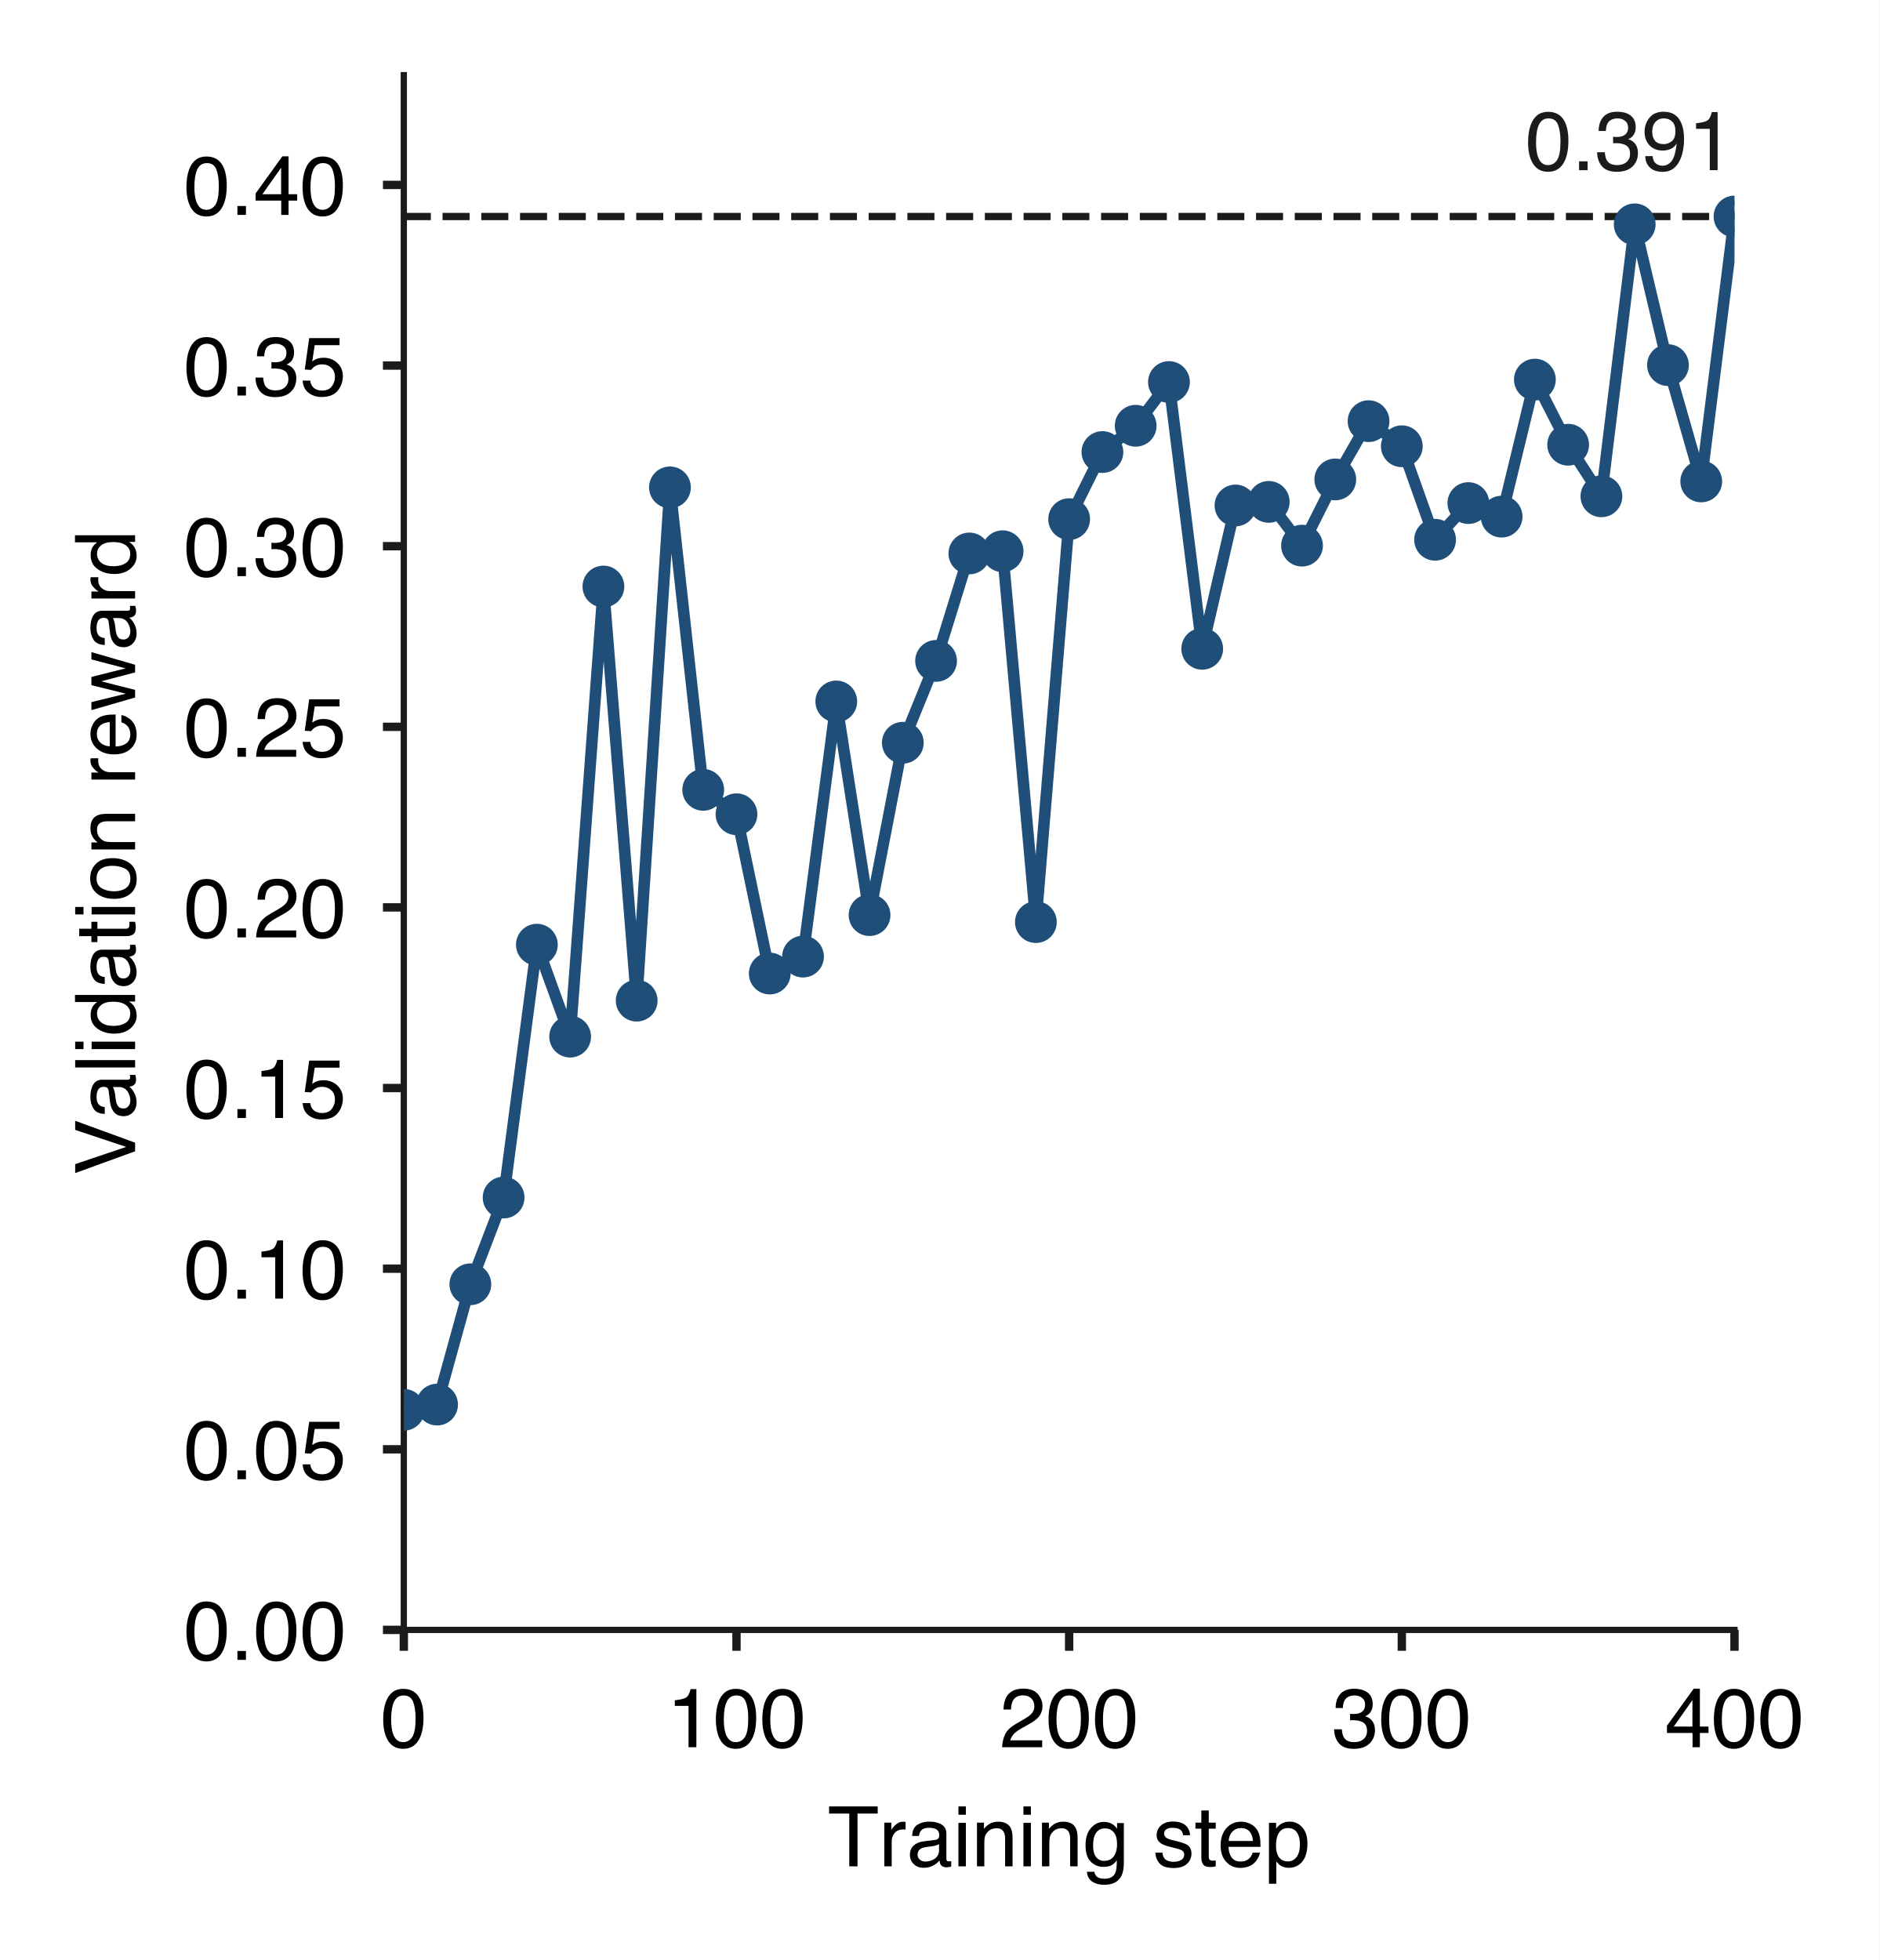
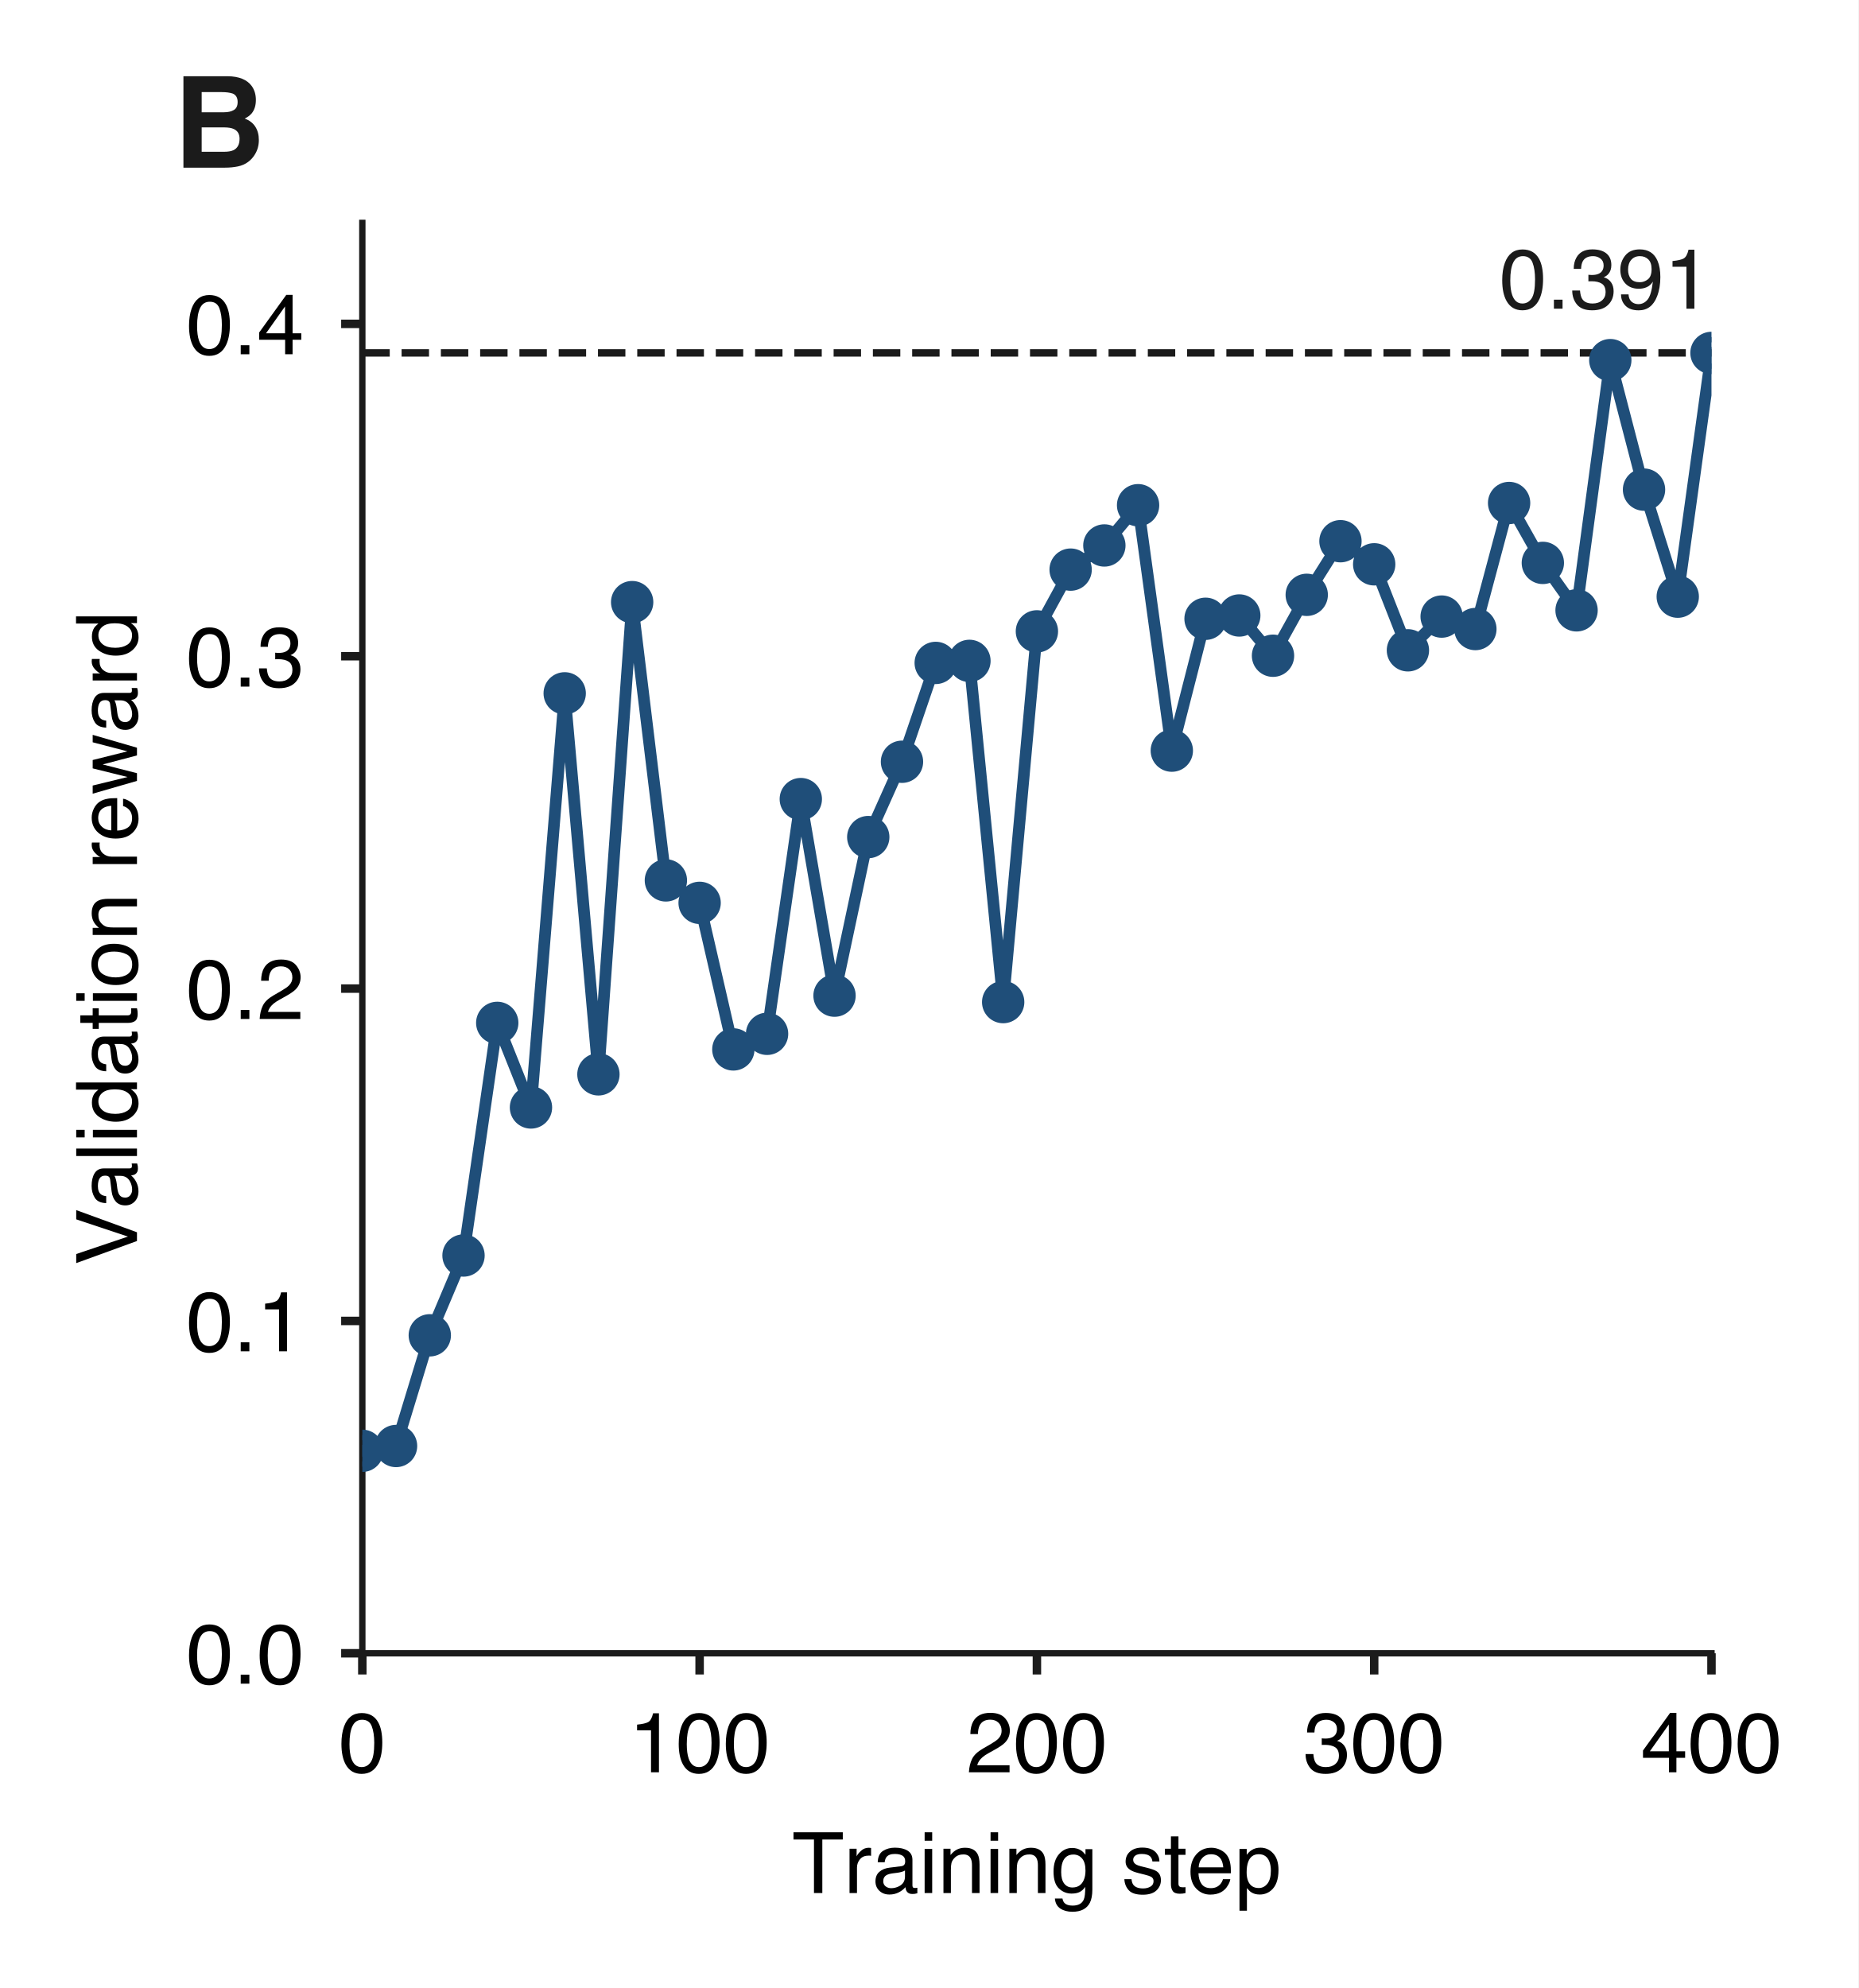
- <svg xmlns="http://www.w3.org/2000/svg" xmlns:xlink="http://www.w3.org/1999/xlink" width="179.993pt" height="187.715pt" viewBox="0 0 179.993 187.715" version="1.1">
+ <svg xmlns="http://www.w3.org/2000/svg" xmlns:xlink="http://www.w3.org/1999/xlink" width="175.544pt" height="187.774pt" viewBox="0 0 175.544 187.774" version="1.1">
  <defs>
    <style type="text/css">*{stroke-linejoin: round; stroke-linecap: butt}</style>
  </defs>
  <g id="figure_1">
    <g id="patch_1">
-       <path d="M 0 187.715  L 179.993 187.715  L 179.993 0  L 0 0  z " style="fill: #ffffff" />
+       <path d="M 0 187.774  L 175.544 187.774  L 175.544 0  L 0 0  z " style="fill: #ffffff" />
    </g>
    <g id="axes_1">
      <g id="patch_2">
-         <path d="M 38.675 156.1  L 166.12 156.1  L 166.12 7.2  L 38.675 7.2  z " style="fill: #ffffff" />
+         <path d="M 34.226 156.159  L 161.671 156.159  L 161.671 21.053  L 34.226 21.053  z " style="fill: #ffffff" />
      </g>
      <g id="matplotlib.axis_1">
        <g id="xtick_1">
          <g id="line2d_1">
            <defs>
-               <path id="m0a6f1e1121" d="M 0 0  L 0 2  " style="stroke: #1b1b1b; stroke-width: 0.8" />
+               <path id="m903386a3cf" d="M 0 0  L 0 2  " style="stroke: #1b1b1b; stroke-width: 0.8" />
            </defs>
            <g>
-               <use xlink:href="#m0a6f1e1121" x="38.675" y="156.1" style="fill: #1b1b1b; stroke: #1b1b1b; stroke-width: 0.8" />
+               <use xlink:href="#m903386a3cf" x="34.226" y="156.159" style="fill: #1b1b1b; stroke: #1b1b1b; stroke-width: 0.8" />
            </g>
          </g>
          <g id="text_1">
-             <g transform="translate(36.45063 167.3388) scale(0.08 -0.08)">
+             <g transform="translate(32.00187 167.3977) scale(0.08 -0.08)">
              <defs>
                <path id="Helvetica-30" d="M 1731 4475  Q 2600 4475 2988 3759  Q 3288 3206 3288 2244  Q 3288 1331 3016 734  Q 2622 -122 1728 -122  Q 922 -122 528 578  Q 200 1163 200 2147  Q 200 2909 397 3456  Q 766 4475 1731 4475  z M 1725 391  Q 2163 391 2422 778  Q 2681 1166 2681 2222  Q 2681 2984 2493 3476  Q 2306 3969 1766 3969  Q 1269 3969 1039 3501  Q 809 3034 809 2125  Q 809 1441 956 1025  Q 1181 391 1725 391  z " transform="scale(0.015625)" />
              </defs>
              <use xlink:href="#Helvetica-30" />
            </g>
          </g>
        </g>
        <g id="xtick_2">
          <g id="line2d_2">
            <g>
-               <use xlink:href="#m0a6f1e1121" x="70.536" y="156.1" style="fill: #1b1b1b; stroke: #1b1b1b; stroke-width: 0.8" />
+               <use xlink:href="#m903386a3cf" x="66.088" y="156.159" style="fill: #1b1b1b; stroke: #1b1b1b; stroke-width: 0.8" />
            </g>
          </g>
          <g id="text_2">
-             <g transform="translate(63.86312 167.3388) scale(0.08 -0.08)">
+             <g transform="translate(59.41437 167.3977) scale(0.08 -0.08)">
              <defs>
                <path id="Helvetica-31" d="M 613 3169  L 613 3600  Q 1222 3659 1462 3798  Q 1703 3938 1822 4456  L 2266 4456  L 2266 0  L 1666 0  L 1666 3169  L 613 3169  z " transform="scale(0.015625)" />
              </defs>
              <use xlink:href="#Helvetica-31" />
              <use xlink:href="#Helvetica-30" transform="translate(55.61523 0)" />
              <use xlink:href="#Helvetica-30" transform="translate(111.2305 0)" />
            </g>
          </g>
        </g>
        <g id="xtick_3">
          <g id="line2d_3">
            <g>
-               <use xlink:href="#m0a6f1e1121" x="102.397" y="156.1" style="fill: #1b1b1b; stroke: #1b1b1b; stroke-width: 0.8" />
+               <use xlink:href="#m903386a3cf" x="97.949" y="156.159" style="fill: #1b1b1b; stroke: #1b1b1b; stroke-width: 0.8" />
            </g>
          </g>
          <g id="text_3">
-             <g transform="translate(95.72437 167.3388) scale(0.08 -0.08)">
+             <g transform="translate(91.27563 167.3977) scale(0.08 -0.08)">
              <defs>
                <path id="Helvetica-32" d="M 200 0  Q 231 578 439 1006  Q 647 1434 1250 1784  L 1850 2131  Q 2253 2366 2416 2531  Q 2672 2791 2672 3125  Q 2672 3516 2437 3745  Q 2203 3975 1813 3975  Q 1234 3975 1013 3538  Q 894 3303 881 2888  L 309 2888  Q 319 3472 525 3841  Q 891 4491 1816 4491  Q 2584 4491 2939 4075  Q 3294 3659 3294 3150  Q 3294 2613 2916 2231  Q 2697 2009 2131 1694  L 1703 1456  Q 1397 1288 1222 1134  Q 909 863 828 531  L 3272 531  L 3272 0  L 200 0  z " transform="scale(0.015625)" />
              </defs>
              <use xlink:href="#Helvetica-32" />
              <use xlink:href="#Helvetica-30" transform="translate(55.61523 0)" />
              <use xlink:href="#Helvetica-30" transform="translate(111.2305 0)" />
            </g>
          </g>
        </g>
        <g id="xtick_4">
          <g id="line2d_4">
            <g>
-               <use xlink:href="#m0a6f1e1121" x="134.259" y="156.1" style="fill: #1b1b1b; stroke: #1b1b1b; stroke-width: 0.8" />
+               <use xlink:href="#m903386a3cf" x="129.81" y="156.159" style="fill: #1b1b1b; stroke: #1b1b1b; stroke-width: 0.8" />
            </g>
          </g>
          <g id="text_4">
-             <g transform="translate(127.5856 167.3388) scale(0.08 -0.08)">
+             <g transform="translate(123.1369 167.3977) scale(0.08 -0.08)">
              <defs>
                <path id="Helvetica-33" d="M 1663 -122  Q 869 -122 511 314  Q 153 750 153 1375  L 741 1375  Q 778 941 903 744  Q 1122 391 1694 391  Q 2138 391 2406 628  Q 2675 866 2675 1241  Q 2675 1703 2392 1887  Q 2109 2072 1606 2072  Q 1550 2072 1492 2070  Q 1434 2069 1375 2066  L 1375 2563  Q 1463 2553 1522 2550  Q 1581 2547 1650 2547  Q 1966 2547 2169 2647  Q 2525 2822 2525 3272  Q 2525 3606 2287 3787  Q 2050 3969 1734 3969  Q 1172 3969 956 3594  Q 838 3388 822 3006  L 266 3006  Q 266 3506 466 3856  Q 809 4481 1675 4481  Q 2359 4481 2734 4176  Q 3109 3872 3109 3294  Q 3109 2881 2888 2625  Q 2750 2466 2531 2375  Q 2884 2278 3082 2001  Q 3281 1725 3281 1325  Q 3281 684 2859 281  Q 2438 -122 1663 -122  z " transform="scale(0.015625)" />
              </defs>
              <use xlink:href="#Helvetica-33" />
              <use xlink:href="#Helvetica-30" transform="translate(55.61523 0)" />
              <use xlink:href="#Helvetica-30" transform="translate(111.2305 0)" />
            </g>
          </g>
        </g>
        <g id="xtick_5">
          <g id="line2d_5">
            <g>
-               <use xlink:href="#m0a6f1e1121" x="166.12" y="156.1" style="fill: #1b1b1b; stroke: #1b1b1b; stroke-width: 0.8" />
+               <use xlink:href="#m903386a3cf" x="161.671" y="156.159" style="fill: #1b1b1b; stroke: #1b1b1b; stroke-width: 0.8" />
            </g>
          </g>
          <g id="text_5">
-             <g transform="translate(159.4469 167.3388) scale(0.08 -0.08)">
+             <g transform="translate(154.9981 167.3977) scale(0.08 -0.08)">
              <defs>
                <path id="Helvetica-34" d="M 2116 1584  L 2116 3613  L 681 1584  L 2116 1584  z M 2125 0  L 2125 1094  L 163 1094  L 163 1644  L 2213 4488  L 2688 4488  L 2688 1584  L 3347 1584  L 3347 1094  L 2688 1094  L 2688 0  L 2125 0  z " transform="scale(0.015625)" />
              </defs>
              <use xlink:href="#Helvetica-34" />
              <use xlink:href="#Helvetica-30" transform="translate(55.61523 0)" />
              <use xlink:href="#Helvetica-30" transform="translate(111.2305 0)" />
            </g>
          </g>
        </g>
        <g id="text_6">
-           <g transform="translate(79.27625 178.745) scale(0.08 -0.08)">
+           <g transform="translate(74.8275 178.804) scale(0.08 -0.08)">
            <defs>
              <path id="Helvetica-54" d="M 3828 4591  L 3828 4044  L 2281 4044  L 2281 0  L 1650 0  L 1650 4044  L 103 4044  L 103 4591  L 3828 4591  z " transform="scale(0.015625)" />
              <path id="Helvetica-72" d="M 428 3347  L 963 3347  L 963 2769  Q 1028 2938 1284 3180  Q 1541 3422 1875 3422  Q 1891 3422 1928 3419  Q 1966 3416 2056 3406  L 2056 2813  Q 2006 2822 1964 2825  Q 1922 2828 1872 2828  Q 1447 2828 1219 2554  Q 991 2281 991 1925  L 991 0  L 428 0  L 428 3347  z " transform="scale(0.015625)" />
              <path id="Helvetica-61" d="M 844 891  Q 844 647 1022 506  Q 1200 366 1444 366  Q 1741 366 2019 503  Q 2488 731 2488 1250  L 2488 1703  Q 2384 1638 2221 1594  Q 2059 1550 1903 1531  L 1563 1488  Q 1256 1447 1103 1359  Q 844 1213 844 891  z M 2206 2028  Q 2400 2053 2466 2191  Q 2503 2266 2503 2406  Q 2503 2694 2298 2823  Q 2094 2953 1713 2953  Q 1272 2953 1088 2716  Q 984 2584 953 2325  L 428 2325  Q 444 2944 830 3186  Q 1216 3428 1725 3428  Q 2316 3428 2684 3203  Q 3050 2978 3050 2503  L 3050 575  Q 3050 488 3086 434  Q 3122 381 3238 381  Q 3275 381 3322 386  Q 3369 391 3422 400  L 3422 -16  Q 3291 -53 3222 -62  Q 3153 -72 3034 -72  Q 2744 -72 2613 134  Q 2544 244 2516 444  Q 2344 219 2022 53  Q 1700 -113 1313 -113  Q 847 -113 551 170  Q 256 453 256 878  Q 256 1344 547 1600  Q 838 1856 1309 1916  L 2206 2028  z M 1741 3428  L 1741 3428  z " transform="scale(0.015625)" />
              <path id="Helvetica-69" d="M 413 3331  L 984 3331  L 984 0  L 413 0  L 413 3331  z M 413 4591  L 984 4591  L 984 3953  L 413 3953  L 413 4591  z " transform="scale(0.015625)" />
              <path id="Helvetica-6e" d="M 413 3347  L 947 3347  L 947 2872  Q 1184 3166 1450 3294  Q 1716 3422 2041 3422  Q 2753 3422 3003 2925  Q 3141 2653 3141 2147  L 3141 0  L 2569 0  L 2569 2109  Q 2569 2416 2478 2603  Q 2328 2916 1934 2916  Q 1734 2916 1606 2875  Q 1375 2806 1200 2600  Q 1059 2434 1017 2257  Q 975 2081 975 1753  L 975 0  L 413 0  L 413 3347  z M 1734 3428  L 1734 3428  z " transform="scale(0.015625)" />
              <path id="Helvetica-67" d="M 1594 3406  Q 1988 3406 2281 3213  Q 2441 3103 2606 2894  L 2606 3316  L 3125 3316  L 3125 272  Q 3125 -366 2938 -734  Q 2588 -1416 1616 -1416  Q 1075 -1416 706 -1173  Q 338 -931 294 -416  L 866 -416  Q 906 -641 1028 -763  Q 1219 -950 1628 -950  Q 2275 -950 2475 -494  Q 2594 -225 2584 466  Q 2416 209 2178 84  Q 1941 -41 1550 -41  Q 1006 -41 598 345  Q 191 731 191 1622  Q 191 2463 602 2934  Q 1013 3406 1594 3406  z M 2606 1688  Q 2606 2309 2350 2609  Q 2094 2909 1697 2909  Q 1103 2909 884 2353  Q 769 2056 769 1575  Q 769 1009 998 714  Q 1228 419 1616 419  Q 2222 419 2469 966  Q 2606 1275 2606 1688  z M 1659 3428  L 1659 3428  z " transform="scale(0.015625)" />
              <path id="Helvetica-20" transform="scale(0.015625)" />
              <path id="Helvetica-73" d="M 747 1050  Q 772 769 888 619  Q 1100 347 1625 347  Q 1938 347 2175 483  Q 2413 619 2413 903  Q 2413 1119 2222 1231  Q 2100 1300 1741 1391  L 1294 1503  Q 866 1609 663 1741  Q 300 1969 300 2372  Q 300 2847 642 3140  Q 984 3434 1563 3434  Q 2319 3434 2653 2991  Q 2863 2709 2856 2384  L 2325 2384  Q 2309 2575 2191 2731  Q 1997 2953 1519 2953  Q 1200 2953 1036 2831  Q 872 2709 872 2509  Q 872 2291 1088 2159  Q 1213 2081 1456 2022  L 1828 1931  Q 2434 1784 2641 1647  Q 2969 1431 2969 969  Q 2969 522 2630 197  Q 2291 -128 1597 -128  Q 850 -128 539 211  Q 228 550 206 1050  L 747 1050  z M 1578 3428  L 1578 3428  z " transform="scale(0.015625)" />
              <path id="Helvetica-74" d="M 525 4281  L 1094 4281  L 1094 3347  L 1628 3347  L 1628 2888  L 1094 2888  L 1094 703  Q 1094 528 1213 469  Q 1278 434 1431 434  Q 1472 434 1519 436  Q 1566 438 1628 444  L 1628 0  Q 1531 -28 1426 -40  Q 1322 -53 1200 -53  Q 806 -53 665 148  Q 525 350 525 672  L 525 2888  L 72 2888  L 72 3347  L 525 3347  L 525 4281  z " transform="scale(0.015625)" />
              <path id="Helvetica-65" d="M 1806 3422  Q 2163 3422 2497 3255  Q 2831 3088 3006 2822  Q 3175 2569 3231 2231  Q 3281 2000 3281 1494  L 828 1494  Q 844 984 1069 676  Q 1294 369 1766 369  Q 2206 369 2469 659  Q 2619 828 2681 1050  L 3234 1050  Q 3213 866 3089 639  Q 2966 413 2813 269  Q 2556 19 2178 -69  Q 1975 -119 1719 -119  Q 1094 -119 659 336  Q 225 791 225 1609  Q 225 2416 662 2919  Q 1100 3422 1806 3422  z M 2703 1941  Q 2669 2306 2544 2525  Q 2313 2931 1772 2931  Q 1384 2931 1121 2651  Q 859 2372 844 1941  L 2703 1941  z M 1753 3428  L 1753 3428  z " transform="scale(0.015625)" />
              <path id="Helvetica-70" d="M 1825 378  Q 2219 378 2480 708  Q 2741 1038 2741 1694  Q 2741 2094 2625 2381  Q 2406 2934 1825 2934  Q 1241 2934 1025 2350  Q 909 2038 909 1556  Q 909 1169 1025 897  Q 1244 378 1825 378  z M 369 3331  L 916 3331  L 916 2888  Q 1084 3116 1284 3241  Q 1569 3428 1953 3428  Q 2522 3428 2919 2992  Q 3316 2556 3316 1747  Q 3316 653 2744 184  Q 2381 -113 1900 -113  Q 1522 -113 1266 53  Q 1116 147 931 375  L 931 -1334  L 369 -1334  L 369 3331  z " transform="scale(0.015625)" />
            </defs>
            <use xlink:href="#Helvetica-54" />
            <use xlink:href="#Helvetica-72" transform="translate(61.08398 0)" />
            <use xlink:href="#Helvetica-61" transform="translate(94.38477 0)" />
            <use xlink:href="#Helvetica-69" transform="translate(150 0)" />
            <use xlink:href="#Helvetica-6e" transform="translate(172.2168 0)" />
            <use xlink:href="#Helvetica-69" transform="translate(227.832 0)" />
            <use xlink:href="#Helvetica-6e" transform="translate(250.0488 0)" />
            <use xlink:href="#Helvetica-67" transform="translate(305.6641 0)" />
            <use xlink:href="#Helvetica-20" transform="translate(361.2793 0)" />
            <use xlink:href="#Helvetica-73" transform="translate(389.0625 0)" />
            <use xlink:href="#Helvetica-74" transform="translate(439.0625 0)" />
            <use xlink:href="#Helvetica-65" transform="translate(466.8457 0)" />
            <use xlink:href="#Helvetica-70" transform="translate(522.4609 0)" />
          </g>
        </g>
      </g>
      <g id="matplotlib.axis_2">
        <g id="ytick_1">
          <g id="line2d_6">
            <defs>
-               <path id="mde121820b9" d="M 0 0  L -2 0  " style="stroke: #1b1b1b; stroke-width: 0.8" />
+               <path id="mbe81d7a7d0" d="M 0 0  L -2 0  " style="stroke: #1b1b1b; stroke-width: 0.8" />
            </defs>
            <g>
-               <use xlink:href="#mde121820b9" x="38.675" y="156.1" style="fill: #1b1b1b; stroke: #1b1b1b; stroke-width: 0.8" />
+               <use xlink:href="#mbe81d7a7d0" x="34.226" y="156.159" style="fill: #1b1b1b; stroke: #1b1b1b; stroke-width: 0.8" />
            </g>
          </g>
          <g id="text_7">
-             <g transform="translate(17.60625 158.9694) scale(0.08 -0.08)">
+             <g transform="translate(17.60625 159.0284) scale(0.08 -0.08)">
              <defs>
                <path id="Helvetica-2e" d="M 547 681  L 1200 681  L 1200 0  L 547 0  L 547 681  z " transform="scale(0.015625)" />
              </defs>
              <use xlink:href="#Helvetica-30" />
              <use xlink:href="#Helvetica-2e" transform="translate(55.61523 0)" />
              <use xlink:href="#Helvetica-30" transform="translate(83.39844 0)" />
-               <use xlink:href="#Helvetica-30" transform="translate(139.0137 0)" />
            </g>
          </g>
        </g>
        <g id="ytick_2">
          <g id="line2d_7">
            <g>
-               <use xlink:href="#mde121820b9" x="38.675" y="138.802" style="fill: #1b1b1b; stroke: #1b1b1b; stroke-width: 0.8" />
+               <use xlink:href="#mbe81d7a7d0" x="34.226" y="124.767" style="fill: #1b1b1b; stroke: #1b1b1b; stroke-width: 0.8" />
            </g>
          </g>
          <g id="text_8">
-             <g transform="translate(17.60625 141.6709) scale(0.08 -0.08)">
-               <defs>
-                 <path id="Helvetica-35" d="M 791 1141  Q 847 659 1238 475  Q 1438 381 1700 381  Q 2200 381 2440 700  Q 2681 1019 2681 1406  Q 2681 1875 2395 2131  Q 2109 2388 1709 2388  Q 1419 2388 1211 2275  Q 1003 2163 856 1963  L 369 1991  L 709 4400  L 3034 4400  L 3034 3856  L 1131 3856  L 941 2613  Q 1097 2731 1238 2791  Q 1488 2894 1816 2894  Q 2431 2894 2859 2497  Q 3288 2100 3288 1491  Q 3288 856 2895 371  Q 2503 -113 1644 -113  Q 1097 -113 676 195  Q 256 503 206 1141  L 791 1141  z " transform="scale(0.015625)" />
-               </defs>
-               <use xlink:href="#Helvetica-30" />
-               <use xlink:href="#Helvetica-2e" transform="translate(55.61523 0)" />
-               <use xlink:href="#Helvetica-30" transform="translate(83.39844 0)" />
-               <use xlink:href="#Helvetica-35" transform="translate(139.0137 0)" />
+             <g transform="translate(17.60625 127.6364) scale(0.08 -0.08)">
+               <use xlink:href="#Helvetica-30" />
+               <use xlink:href="#Helvetica-2e" transform="translate(55.61523 0)" />
+               <use xlink:href="#Helvetica-31" transform="translate(83.39844 0)" />
            </g>
          </g>
        </g>
        <g id="ytick_3">
          <g id="line2d_8">
            <g>
-               <use xlink:href="#mde121820b9" x="38.675" y="121.503" style="fill: #1b1b1b; stroke: #1b1b1b; stroke-width: 0.8" />
+               <use xlink:href="#mbe81d7a7d0" x="34.226" y="93.375" style="fill: #1b1b1b; stroke: #1b1b1b; stroke-width: 0.8" />
            </g>
          </g>
          <g id="text_9">
-             <g transform="translate(17.60625 124.3725) scale(0.08 -0.08)">
-               <use xlink:href="#Helvetica-30" />
-               <use xlink:href="#Helvetica-2e" transform="translate(55.61523 0)" />
-               <use xlink:href="#Helvetica-31" transform="translate(83.39844 0)" />
-               <use xlink:href="#Helvetica-30" transform="translate(139.0137 0)" />
+             <g transform="translate(17.60625 96.2445) scale(0.08 -0.08)">
+               <use xlink:href="#Helvetica-30" />
+               <use xlink:href="#Helvetica-2e" transform="translate(55.61523 0)" />
+               <use xlink:href="#Helvetica-32" transform="translate(83.39844 0)" />
            </g>
          </g>
        </g>
        <g id="ytick_4">
          <g id="line2d_9">
            <g>
-               <use xlink:href="#mde121820b9" x="38.675" y="104.205" style="fill: #1b1b1b; stroke: #1b1b1b; stroke-width: 0.8" />
+               <use xlink:href="#mbe81d7a7d0" x="34.226" y="61.983" style="fill: #1b1b1b; stroke: #1b1b1b; stroke-width: 0.8" />
            </g>
          </g>
          <g id="text_10">
-             <g transform="translate(17.60625 107.074) scale(0.08 -0.08)">
-               <use xlink:href="#Helvetica-30" />
-               <use xlink:href="#Helvetica-2e" transform="translate(55.61523 0)" />
-               <use xlink:href="#Helvetica-31" transform="translate(83.39844 0)" />
-               <use xlink:href="#Helvetica-35" transform="translate(139.0137 0)" />
+             <g transform="translate(17.60625 64.85257) scale(0.08 -0.08)">
+               <use xlink:href="#Helvetica-30" />
+               <use xlink:href="#Helvetica-2e" transform="translate(55.61523 0)" />
+               <use xlink:href="#Helvetica-33" transform="translate(83.39844 0)" />
            </g>
          </g>
        </g>
        <g id="ytick_5">
          <g id="line2d_10">
            <g>
-               <use xlink:href="#mde121820b9" x="38.675" y="86.906" style="fill: #1b1b1b; stroke: #1b1b1b; stroke-width: 0.8" />
+               <use xlink:href="#mbe81d7a7d0" x="34.226" y="30.591" style="fill: #1b1b1b; stroke: #1b1b1b; stroke-width: 0.8" />
            </g>
          </g>
          <g id="text_11">
-             <g transform="translate(17.60625 89.77555) scale(0.08 -0.08)">
-               <use xlink:href="#Helvetica-30" />
-               <use xlink:href="#Helvetica-2e" transform="translate(55.61523 0)" />
-               <use xlink:href="#Helvetica-32" transform="translate(83.39844 0)" />
-               <use xlink:href="#Helvetica-30" transform="translate(139.0137 0)" />
-             </g>
-           </g>
-         </g>
-         <g id="ytick_6">
-           <g id="line2d_11">
-             <g>
-               <use xlink:href="#mde121820b9" x="38.675" y="69.608" style="fill: #1b1b1b; stroke: #1b1b1b; stroke-width: 0.8" />
-             </g>
-           </g>
-           <g id="text_12">
-             <g transform="translate(17.60625 72.47709) scale(0.08 -0.08)">
-               <use xlink:href="#Helvetica-30" />
-               <use xlink:href="#Helvetica-2e" transform="translate(55.61523 0)" />
-               <use xlink:href="#Helvetica-32" transform="translate(83.39844 0)" />
-               <use xlink:href="#Helvetica-35" transform="translate(139.0137 0)" />
-             </g>
-           </g>
-         </g>
-         <g id="ytick_7">
-           <g id="line2d_12">
-             <g>
-               <use xlink:href="#mde121820b9" x="38.675" y="52.309" style="fill: #1b1b1b; stroke: #1b1b1b; stroke-width: 0.8" />
-             </g>
-           </g>
-           <g id="text_13">
-             <g transform="translate(17.60625 55.17864) scale(0.08 -0.08)">
-               <use xlink:href="#Helvetica-30" />
-               <use xlink:href="#Helvetica-2e" transform="translate(55.61523 0)" />
-               <use xlink:href="#Helvetica-33" transform="translate(83.39844 0)" />
-               <use xlink:href="#Helvetica-30" transform="translate(139.0137 0)" />
-             </g>
-           </g>
-         </g>
-         <g id="ytick_8">
-           <g id="line2d_13">
-             <g>
-               <use xlink:href="#mde121820b9" x="38.675" y="35.011" style="fill: #1b1b1b; stroke: #1b1b1b; stroke-width: 0.8" />
-             </g>
-           </g>
-           <g id="text_14">
-             <g transform="translate(17.60625 37.88018) scale(0.08 -0.08)">
-               <use xlink:href="#Helvetica-30" />
-               <use xlink:href="#Helvetica-2e" transform="translate(55.61523 0)" />
-               <use xlink:href="#Helvetica-33" transform="translate(83.39844 0)" />
-               <use xlink:href="#Helvetica-35" transform="translate(139.0137 0)" />
-             </g>
-           </g>
-         </g>
-         <g id="ytick_9">
-           <g id="line2d_14">
-             <g>
-               <use xlink:href="#mde121820b9" x="38.675" y="17.712" style="fill: #1b1b1b; stroke: #1b1b1b; stroke-width: 0.8" />
-             </g>
-           </g>
-           <g id="text_15">
-             <g transform="translate(17.60625 20.58172) scale(0.08 -0.08)">
+             <g transform="translate(17.60625 33.46063) scale(0.08 -0.08)">
              <use xlink:href="#Helvetica-30" />
              <use xlink:href="#Helvetica-2e" transform="translate(55.61523 0)" />
              <use xlink:href="#Helvetica-34" transform="translate(83.39844 0)" />
-               <use xlink:href="#Helvetica-30" transform="translate(139.0137 0)" />
-             </g>
-           </g>
-         </g>
-         <g id="text_16">
-           <g transform="translate(12.93875 112.5544) rotate(-90) scale(0.08 -0.08)">
+             </g>
+           </g>
+         </g>
+         <g id="text_12">
+           <g transform="translate(12.93875 119.5102) rotate(-90) scale(0.08 -0.08)">
            <defs>
              <path id="Helvetica-56" d="M 850 4591  L 2169 681  L 3472 4591  L 4169 4591  L 2494 0  L 1834 0  L 163 4591  L 850 4591  z " transform="scale(0.015625)" />
              <path id="Helvetica-6c" d="M 428 4591  L 991 4591  L 991 0  L 428 0  L 428 4591  z " transform="scale(0.015625)" />
              <path id="Helvetica-64" d="M 769 1634  Q 769 1097 997 734  Q 1225 372 1728 372  Q 2119 372 2370 708  Q 2622 1044 2622 1672  Q 2622 2306 2362 2611  Q 2103 2916 1722 2916  Q 1297 2916 1033 2591  Q 769 2266 769 1634  z M 1616 3406  Q 2000 3406 2259 3244  Q 2409 3150 2600 2916  L 2600 4606  L 3141 4606  L 3141 0  L 2634 0  L 2634 466  Q 2438 156 2169 18  Q 1900 -119 1553 -119  Q 994 -119 584 351  Q 175 822 175 1603  Q 175 2334 548 2870  Q 922 3406 1616 3406  z " transform="scale(0.015625)" />
              <path id="Helvetica-6f" d="M 1741 363  Q 2300 363 2508 786  Q 2716 1209 2716 1728  Q 2716 2197 2566 2491  Q 2328 2953 1747 2953  Q 1231 2953 997 2559  Q 763 2166 763 1609  Q 763 1075 997 719  Q 1231 363 1741 363  z M 1763 3444  Q 2409 3444 2856 3012  Q 3303 2581 3303 1744  Q 3303 934 2909 406  Q 2516 -122 1688 -122  Q 997 -122 590 345  Q 184 813 184 1600  Q 184 2444 612 2944  Q 1041 3444 1763 3444  z M 1744 3428  L 1744 3428  z " transform="scale(0.015625)" />
              <path id="Helvetica-77" d="M 672 3347  L 1316 709  L 1969 3347  L 2600 3347  L 3256 725  L 3941 3347  L 4503 3347  L 3531 0  L 2947 0  L 2266 2591  L 1606 0  L 1022 0  L 56 3347  L 672 3347  z " transform="scale(0.015625)" />
            </defs>
            <use xlink:href="#Helvetica-56" />
            <use xlink:href="#Helvetica-61" transform="translate(66.69922 0)" />
            <use xlink:href="#Helvetica-6c" transform="translate(122.3145 0)" />
            <use xlink:href="#Helvetica-69" transform="translate(144.5312 0)" />
            <use xlink:href="#Helvetica-64" transform="translate(166.748 0)" />
            <use xlink:href="#Helvetica-61" transform="translate(222.3633 0)" />
            <use xlink:href="#Helvetica-74" transform="translate(277.9785 0)" />
            <use xlink:href="#Helvetica-69" transform="translate(305.7617 0)" />
            <use xlink:href="#Helvetica-6f" transform="translate(327.9785 0)" />
            <use xlink:href="#Helvetica-6e" transform="translate(383.5938 0)" />
            <use xlink:href="#Helvetica-20" transform="translate(439.209 0)" />
            <use xlink:href="#Helvetica-72" transform="translate(466.9922 0)" />
            <use xlink:href="#Helvetica-65" transform="translate(500.293 0)" />
            <use xlink:href="#Helvetica-77" transform="translate(555.9082 0)" />
            <use xlink:href="#Helvetica-61" transform="translate(628.125 0)" />
            <use xlink:href="#Helvetica-72" transform="translate(683.7402 0)" />
            <use xlink:href="#Helvetica-64" transform="translate(717.041 0)" />
          </g>
        </g>
      </g>
-       <g id="line2d_15">
-         <path d="M 38.675 20.736  L 166.12 20.736  " clip-path="url(#p5d9175675d)" style="fill: none; stroke-dasharray: 2.59,1.12; stroke-dashoffset: 0; stroke: #1b1b1b; stroke-width: 0.7" />
+       <g id="line2d_11">
+         <path d="M 34.226 33.335  L 161.671 33.335  " clip-path="url(#p379526300f)" style="fill: none; stroke-dasharray: 2.59,1.12; stroke-dashoffset: 0; stroke: #1b1b1b; stroke-width: 0.7" />
      </g>
      <g id="patch_3">
-         <path d="M 38.675 156.1  L 38.675 7.2  " style="fill: none; stroke: #1b1b1b; stroke-width: 0.6; stroke-linejoin: miter; stroke-linecap: square" />
+         <path d="M 34.226 156.159  L 34.226 21.053  " style="fill: none; stroke: #1b1b1b; stroke-width: 0.6; stroke-linejoin: miter; stroke-linecap: square" />
      </g>
      <g id="patch_4">
-         <path d="M 38.675 156.1  L 166.12 156.1  " style="fill: none; stroke: #1b1b1b; stroke-width: 0.6; stroke-linejoin: miter; stroke-linecap: square" />
-       </g>
-       <g id="line2d_16">
-         <path d="M 38.675 135.021  L 41.861 134.522  L 45.047 123  L 48.233 114.692  L 51.419 90.475  L 54.606 99.281  L 57.792 56.173  L 60.978 95.835  L 64.164 46.678  L 67.35 75.645  L 70.536 77.983  L 73.722 93.239  L 76.909 91.616  L 80.095 67.18  L 83.281 87.642  L 86.467 71.135  L 89.653 63.295  L 92.839 53.006  L 96.025 52.794  L 99.211 88.312  L 102.397 49.72  L 105.584 43.294  L 108.77 40.778  L 111.956 36.589  L 115.142 62.138  L 118.328 48.411  L 121.514 48.067  L 124.7 52.257  L 127.886 45.918  L 131.073 40.336  L 134.259 42.74  L 137.445 51.694  L 140.631 48.182  L 143.817 49.479  L 147.003 36.357  L 150.189 42.594  L 153.375 47.533  L 156.562 21.486  L 159.748 34.967  L 162.934 46.108  L 166.12 20.736  " clip-path="url(#p5d9175675d)" style="fill: none; stroke: #1f4e79; stroke-width: 1.1; stroke-linecap: square" />
+         <path d="M 34.226 156.159  L 161.671 156.159  " style="fill: none; stroke: #1b1b1b; stroke-width: 0.6; stroke-linejoin: miter; stroke-linecap: square" />
+       </g>
+       <g id="line2d_12">
+         <path d="M 34.226 137.033  L 37.412 136.58  L 40.599 126.125  L 43.785 118.587  L 46.971 96.614  L 50.157 104.604  L 53.343 65.489  L 56.529 101.476  L 59.715 56.873  L 62.901 83.157  L 66.088 85.278  L 69.274 99.121  L 72.46 97.648  L 75.646 75.477  L 78.832 94.043  L 82.018 79.065  L 85.204 71.951  L 88.39 62.615  L 91.576 62.423  L 94.763 94.651  L 97.949 59.634  L 101.135 53.803  L 104.321 51.521  L 107.507 47.719  L 110.693 70.901  L 113.879 58.446  L 117.066 58.134  L 120.252 61.936  L 123.438 56.184  L 126.624 51.119  L 129.81 53.301  L 132.996 61.425  L 136.182 58.238  L 139.368 59.415  L 142.554 47.509  L 145.741 53.168  L 148.927 57.649  L 152.113 34.015  L 155.299 46.248  L 158.485 56.357  L 161.671 33.335  " clip-path="url(#p379526300f)" style="fill: none; stroke: #1f4e79; stroke-width: 1.1; stroke-linecap: square" />
        <defs>
-           <path id="m0a715392e6" d="M 0 1.5  C 0.398 1.5 0.779 1.342 1.061 1.061  C 1.342 0.779 1.5 0.398 1.5 0  C 1.5 -0.398 1.342 -0.779 1.061 -1.061  C 0.779 -1.342 0.398 -1.5 0 -1.5  C -0.398 -1.5 -0.779 -1.342 -1.061 -1.061  C -1.342 -0.779 -1.5 -0.398 -1.5 0  C -1.5 0.398 -1.342 0.779 -1.061 1.061  C -0.779 1.342 -0.398 1.5 0 1.5  z " style="stroke: #1f4e79" />
+           <path id="m6c79209bfb" d="M 0 1.5  C 0.398 1.5 0.779 1.342 1.061 1.061  C 1.342 0.779 1.5 0.398 1.5 0  C 1.5 -0.398 1.342 -0.779 1.061 -1.061  C 0.779 -1.342 0.398 -1.5 0 -1.5  C -0.398 -1.5 -0.779 -1.342 -1.061 -1.061  C -1.342 -0.779 -1.5 -0.398 -1.5 0  C -1.5 0.398 -1.342 0.779 -1.061 1.061  C -0.779 1.342 -0.398 1.5 0 1.5  z " style="stroke: #1f4e79" />
        </defs>
-         <g clip-path="url(#p5d9175675d)">
-           <use xlink:href="#m0a715392e6" x="38.675" y="135.021" style="fill: #1f4e79; stroke: #1f4e79" />
-           <use xlink:href="#m0a715392e6" x="41.861" y="134.522" style="fill: #1f4e79; stroke: #1f4e79" />
-           <use xlink:href="#m0a715392e6" x="45.047" y="123" style="fill: #1f4e79; stroke: #1f4e79" />
-           <use xlink:href="#m0a715392e6" x="48.233" y="114.692" style="fill: #1f4e79; stroke: #1f4e79" />
-           <use xlink:href="#m0a715392e6" x="51.419" y="90.475" style="fill: #1f4e79; stroke: #1f4e79" />
-           <use xlink:href="#m0a715392e6" x="54.606" y="99.281" style="fill: #1f4e79; stroke: #1f4e79" />
-           <use xlink:href="#m0a715392e6" x="57.792" y="56.173" style="fill: #1f4e79; stroke: #1f4e79" />
-           <use xlink:href="#m0a715392e6" x="60.978" y="95.835" style="fill: #1f4e79; stroke: #1f4e79" />
-           <use xlink:href="#m0a715392e6" x="64.164" y="46.678" style="fill: #1f4e79; stroke: #1f4e79" />
-           <use xlink:href="#m0a715392e6" x="67.35" y="75.645" style="fill: #1f4e79; stroke: #1f4e79" />
-           <use xlink:href="#m0a715392e6" x="70.536" y="77.983" style="fill: #1f4e79; stroke: #1f4e79" />
-           <use xlink:href="#m0a715392e6" x="73.722" y="93.239" style="fill: #1f4e79; stroke: #1f4e79" />
-           <use xlink:href="#m0a715392e6" x="76.909" y="91.616" style="fill: #1f4e79; stroke: #1f4e79" />
-           <use xlink:href="#m0a715392e6" x="80.095" y="67.18" style="fill: #1f4e79; stroke: #1f4e79" />
-           <use xlink:href="#m0a715392e6" x="83.281" y="87.642" style="fill: #1f4e79; stroke: #1f4e79" />
-           <use xlink:href="#m0a715392e6" x="86.467" y="71.135" style="fill: #1f4e79; stroke: #1f4e79" />
-           <use xlink:href="#m0a715392e6" x="89.653" y="63.295" style="fill: #1f4e79; stroke: #1f4e79" />
-           <use xlink:href="#m0a715392e6" x="92.839" y="53.006" style="fill: #1f4e79; stroke: #1f4e79" />
-           <use xlink:href="#m0a715392e6" x="96.025" y="52.794" style="fill: #1f4e79; stroke: #1f4e79" />
-           <use xlink:href="#m0a715392e6" x="99.211" y="88.312" style="fill: #1f4e79; stroke: #1f4e79" />
-           <use xlink:href="#m0a715392e6" x="102.397" y="49.72" style="fill: #1f4e79; stroke: #1f4e79" />
-           <use xlink:href="#m0a715392e6" x="105.584" y="43.294" style="fill: #1f4e79; stroke: #1f4e79" />
-           <use xlink:href="#m0a715392e6" x="108.77" y="40.778" style="fill: #1f4e79; stroke: #1f4e79" />
-           <use xlink:href="#m0a715392e6" x="111.956" y="36.589" style="fill: #1f4e79; stroke: #1f4e79" />
-           <use xlink:href="#m0a715392e6" x="115.142" y="62.138" style="fill: #1f4e79; stroke: #1f4e79" />
-           <use xlink:href="#m0a715392e6" x="118.328" y="48.411" style="fill: #1f4e79; stroke: #1f4e79" />
-           <use xlink:href="#m0a715392e6" x="121.514" y="48.067" style="fill: #1f4e79; stroke: #1f4e79" />
-           <use xlink:href="#m0a715392e6" x="124.7" y="52.257" style="fill: #1f4e79; stroke: #1f4e79" />
-           <use xlink:href="#m0a715392e6" x="127.886" y="45.918" style="fill: #1f4e79; stroke: #1f4e79" />
-           <use xlink:href="#m0a715392e6" x="131.073" y="40.336" style="fill: #1f4e79; stroke: #1f4e79" />
-           <use xlink:href="#m0a715392e6" x="134.259" y="42.74" style="fill: #1f4e79; stroke: #1f4e79" />
-           <use xlink:href="#m0a715392e6" x="137.445" y="51.694" style="fill: #1f4e79; stroke: #1f4e79" />
-           <use xlink:href="#m0a715392e6" x="140.631" y="48.182" style="fill: #1f4e79; stroke: #1f4e79" />
-           <use xlink:href="#m0a715392e6" x="143.817" y="49.479" style="fill: #1f4e79; stroke: #1f4e79" />
-           <use xlink:href="#m0a715392e6" x="147.003" y="36.357" style="fill: #1f4e79; stroke: #1f4e79" />
-           <use xlink:href="#m0a715392e6" x="150.189" y="42.594" style="fill: #1f4e79; stroke: #1f4e79" />
-           <use xlink:href="#m0a715392e6" x="153.375" y="47.533" style="fill: #1f4e79; stroke: #1f4e79" />
-           <use xlink:href="#m0a715392e6" x="156.562" y="21.486" style="fill: #1f4e79; stroke: #1f4e79" />
-           <use xlink:href="#m0a715392e6" x="159.748" y="34.967" style="fill: #1f4e79; stroke: #1f4e79" />
-           <use xlink:href="#m0a715392e6" x="162.934" y="46.108" style="fill: #1f4e79; stroke: #1f4e79" />
-           <use xlink:href="#m0a715392e6" x="166.12" y="20.736" style="fill: #1f4e79; stroke: #1f4e79" />
-         </g>
-       </g>
-       <g id="text_17">
-         <g style="fill: #1b1b1b" transform="translate(146.1025 16.30111) scale(0.08 -0.08)">
+         <g clip-path="url(#p379526300f)">
+           <use xlink:href="#m6c79209bfb" x="34.226" y="137.033" style="fill: #1f4e79; stroke: #1f4e79" />
+           <use xlink:href="#m6c79209bfb" x="37.412" y="136.58" style="fill: #1f4e79; stroke: #1f4e79" />
+           <use xlink:href="#m6c79209bfb" x="40.599" y="126.125" style="fill: #1f4e79; stroke: #1f4e79" />
+           <use xlink:href="#m6c79209bfb" x="43.785" y="118.587" style="fill: #1f4e79; stroke: #1f4e79" />
+           <use xlink:href="#m6c79209bfb" x="46.971" y="96.614" style="fill: #1f4e79; stroke: #1f4e79" />
+           <use xlink:href="#m6c79209bfb" x="50.157" y="104.604" style="fill: #1f4e79; stroke: #1f4e79" />
+           <use xlink:href="#m6c79209bfb" x="53.343" y="65.489" style="fill: #1f4e79; stroke: #1f4e79" />
+           <use xlink:href="#m6c79209bfb" x="56.529" y="101.476" style="fill: #1f4e79; stroke: #1f4e79" />
+           <use xlink:href="#m6c79209bfb" x="59.715" y="56.873" style="fill: #1f4e79; stroke: #1f4e79" />
+           <use xlink:href="#m6c79209bfb" x="62.901" y="83.157" style="fill: #1f4e79; stroke: #1f4e79" />
+           <use xlink:href="#m6c79209bfb" x="66.088" y="85.278" style="fill: #1f4e79; stroke: #1f4e79" />
+           <use xlink:href="#m6c79209bfb" x="69.274" y="99.121" style="fill: #1f4e79; stroke: #1f4e79" />
+           <use xlink:href="#m6c79209bfb" x="72.46" y="97.648" style="fill: #1f4e79; stroke: #1f4e79" />
+           <use xlink:href="#m6c79209bfb" x="75.646" y="75.477" style="fill: #1f4e79; stroke: #1f4e79" />
+           <use xlink:href="#m6c79209bfb" x="78.832" y="94.043" style="fill: #1f4e79; stroke: #1f4e79" />
+           <use xlink:href="#m6c79209bfb" x="82.018" y="79.065" style="fill: #1f4e79; stroke: #1f4e79" />
+           <use xlink:href="#m6c79209bfb" x="85.204" y="71.951" style="fill: #1f4e79; stroke: #1f4e79" />
+           <use xlink:href="#m6c79209bfb" x="88.39" y="62.615" style="fill: #1f4e79; stroke: #1f4e79" />
+           <use xlink:href="#m6c79209bfb" x="91.576" y="62.423" style="fill: #1f4e79; stroke: #1f4e79" />
+           <use xlink:href="#m6c79209bfb" x="94.763" y="94.651" style="fill: #1f4e79; stroke: #1f4e79" />
+           <use xlink:href="#m6c79209bfb" x="97.949" y="59.634" style="fill: #1f4e79; stroke: #1f4e79" />
+           <use xlink:href="#m6c79209bfb" x="101.135" y="53.803" style="fill: #1f4e79; stroke: #1f4e79" />
+           <use xlink:href="#m6c79209bfb" x="104.321" y="51.521" style="fill: #1f4e79; stroke: #1f4e79" />
+           <use xlink:href="#m6c79209bfb" x="107.507" y="47.719" style="fill: #1f4e79; stroke: #1f4e79" />
+           <use xlink:href="#m6c79209bfb" x="110.693" y="70.901" style="fill: #1f4e79; stroke: #1f4e79" />
+           <use xlink:href="#m6c79209bfb" x="113.879" y="58.446" style="fill: #1f4e79; stroke: #1f4e79" />
+           <use xlink:href="#m6c79209bfb" x="117.066" y="58.134" style="fill: #1f4e79; stroke: #1f4e79" />
+           <use xlink:href="#m6c79209bfb" x="120.252" y="61.936" style="fill: #1f4e79; stroke: #1f4e79" />
+           <use xlink:href="#m6c79209bfb" x="123.438" y="56.184" style="fill: #1f4e79; stroke: #1f4e79" />
+           <use xlink:href="#m6c79209bfb" x="126.624" y="51.119" style="fill: #1f4e79; stroke: #1f4e79" />
+           <use xlink:href="#m6c79209bfb" x="129.81" y="53.301" style="fill: #1f4e79; stroke: #1f4e79" />
+           <use xlink:href="#m6c79209bfb" x="132.996" y="61.425" style="fill: #1f4e79; stroke: #1f4e79" />
+           <use xlink:href="#m6c79209bfb" x="136.182" y="58.238" style="fill: #1f4e79; stroke: #1f4e79" />
+           <use xlink:href="#m6c79209bfb" x="139.368" y="59.415" style="fill: #1f4e79; stroke: #1f4e79" />
+           <use xlink:href="#m6c79209bfb" x="142.554" y="47.509" style="fill: #1f4e79; stroke: #1f4e79" />
+           <use xlink:href="#m6c79209bfb" x="145.741" y="53.168" style="fill: #1f4e79; stroke: #1f4e79" />
+           <use xlink:href="#m6c79209bfb" x="148.927" y="57.649" style="fill: #1f4e79; stroke: #1f4e79" />
+           <use xlink:href="#m6c79209bfb" x="152.113" y="34.015" style="fill: #1f4e79; stroke: #1f4e79" />
+           <use xlink:href="#m6c79209bfb" x="155.299" y="46.248" style="fill: #1f4e79; stroke: #1f4e79" />
+           <use xlink:href="#m6c79209bfb" x="158.485" y="56.357" style="fill: #1f4e79; stroke: #1f4e79" />
+           <use xlink:href="#m6c79209bfb" x="161.671" y="33.335" style="fill: #1f4e79; stroke: #1f4e79" />
+         </g>
+       </g>
+       <g id="text_13">
+         <g style="fill: #1b1b1b" transform="translate(141.6538 29.15628) scale(0.08 -0.08)">
          <defs>
            <path id="Helvetica-39" d="M 850 1081  Q 875 616 1209 438  Q 1381 344 1597 344  Q 2000 344 2284 680  Q 2569 1016 2688 2044  Q 2500 1747 2223 1626  Q 1947 1506 1628 1506  Q 981 1506 604 1909  Q 228 2313 228 2947  Q 228 3556 600 4018  Q 972 4481 1697 4481  Q 2675 4481 3047 3600  Q 3253 3116 3253 2388  Q 3253 1566 3006 931  Q 2597 -125 1619 -125  Q 963 -125 622 219  Q 281 563 281 1081  L 850 1081  z M 1703 2000  Q 2038 2000 2314 2220  Q 2591 2441 2591 2991  Q 2591 3484 2342 3726  Q 2094 3969 1709 3969  Q 1297 3969 1055 3692  Q 813 3416 813 2953  Q 813 2516 1025 2258  Q 1238 2000 1703 2000  z " transform="scale(0.015625)" />
          </defs>
          <use xlink:href="#Helvetica-30" />
          <use xlink:href="#Helvetica-2e" transform="translate(55.61523 0)" />
          <use xlink:href="#Helvetica-33" transform="translate(83.39844 0)" />
          <use xlink:href="#Helvetica-39" transform="translate(139.0137 0)" />
          <use xlink:href="#Helvetica-31" transform="translate(194.6289 0)" />
        </g>
      </g>
+       <g id="text_14">
+         <g style="fill: #1b1b1b" transform="translate(16.38395 15.83625) scale(0.12 -0.12)">
+           <defs>
+             <path id="Helvetica-Bold-42" d="M 2591 0  L 503 0  L 503 4606  L 2741 4606  Q 3588 4594 3941 4116  Q 4153 3822 4153 3413  Q 4153 2991 3941 2734  Q 3822 2591 3591 2472  Q 3944 2344 4123 2066  Q 4303 1788 4303 1391  Q 4303 981 4097 656  Q 3966 441 3769 294  Q 3547 125 3245 62  Q 2944 0 2591 0  z M 2569 2028  L 1422 2028  L 1422 800  L 2553 800  Q 2856 800 3025 881  Q 3331 1031 3331 1456  Q 3331 1816 3034 1950  Q 2869 2025 2569 2028  z M 3047 2906  Q 3234 3019 3234 3309  Q 3234 3631 2984 3734  Q 2769 3806 2434 3806  L 1422 3806  L 1422 2791  L 2553 2791  Q 2856 2791 3047 2906  z " transform="scale(0.015625)" />
+           </defs>
+           <use xlink:href="#Helvetica-Bold-42" />
+         </g>
+       </g>
    </g>
  </g>
  <defs>
-     <clipPath id="p5d9175675d">
-       <rect x="38.675" y="7.2" width="127.445" height="148.9" />
+     <clipPath id="p379526300f">
+       <rect x="34.226" y="21.053" width="127.445" height="135.106" />
    </clipPath>
  </defs>
</svg>
